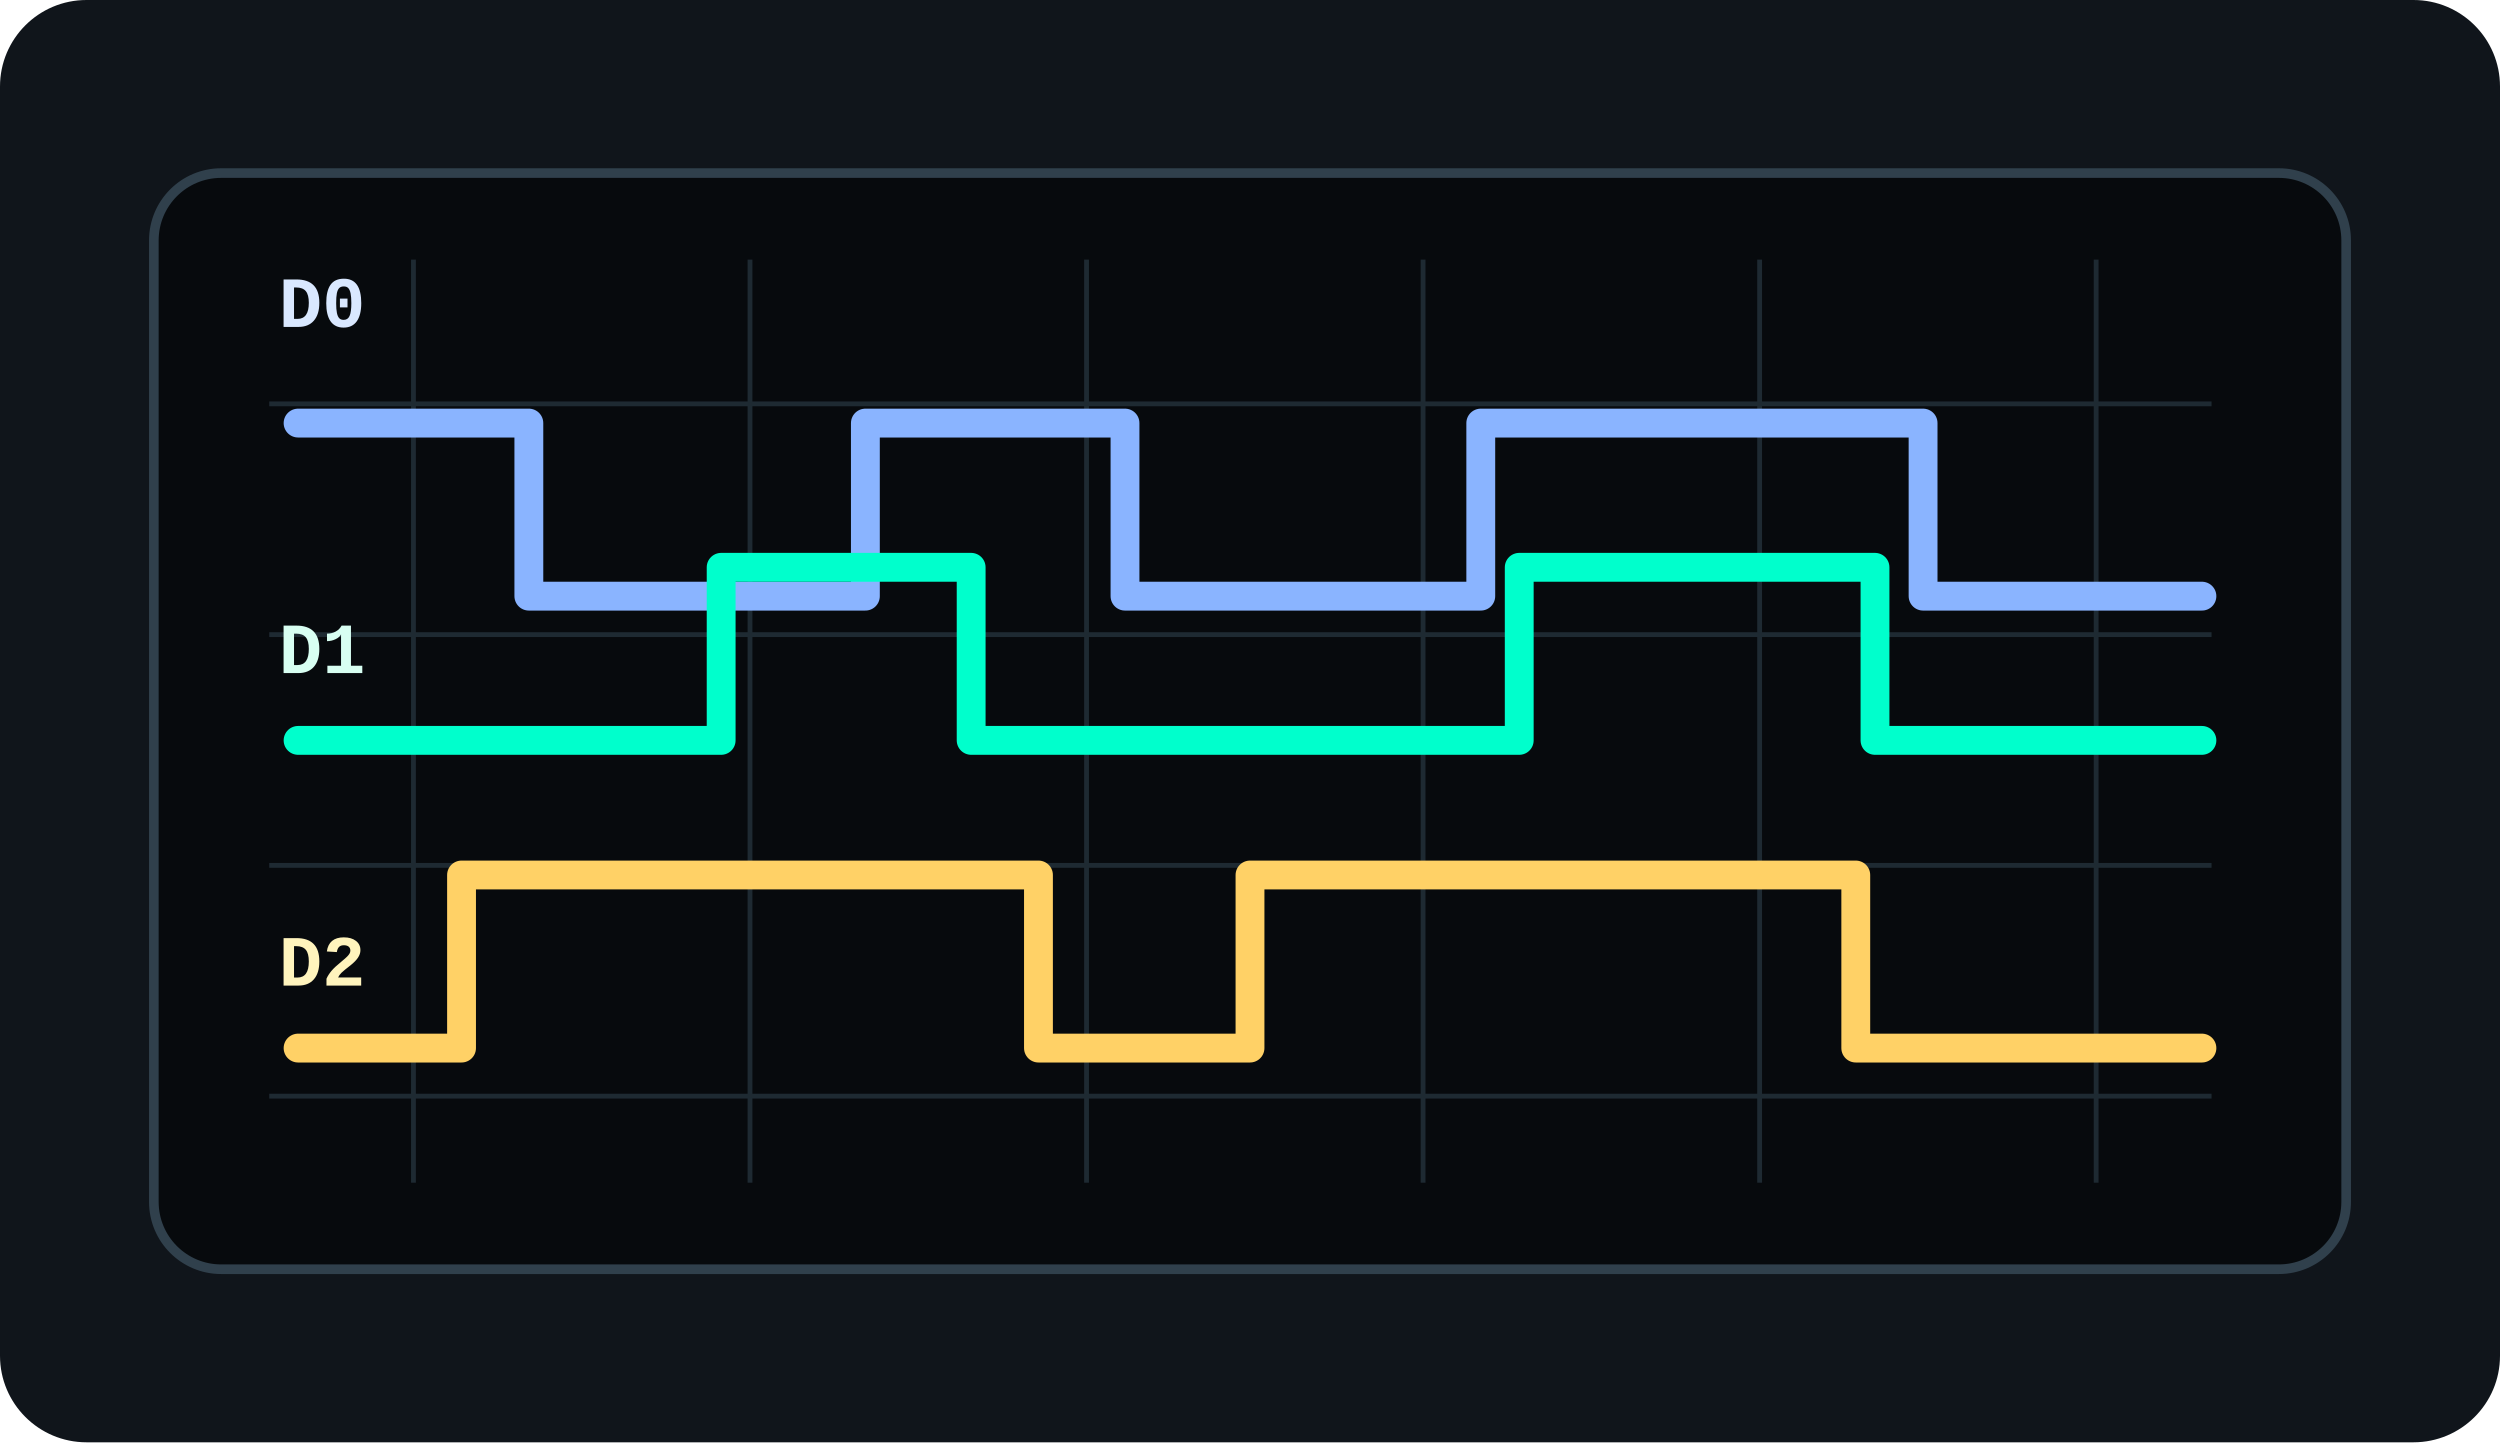
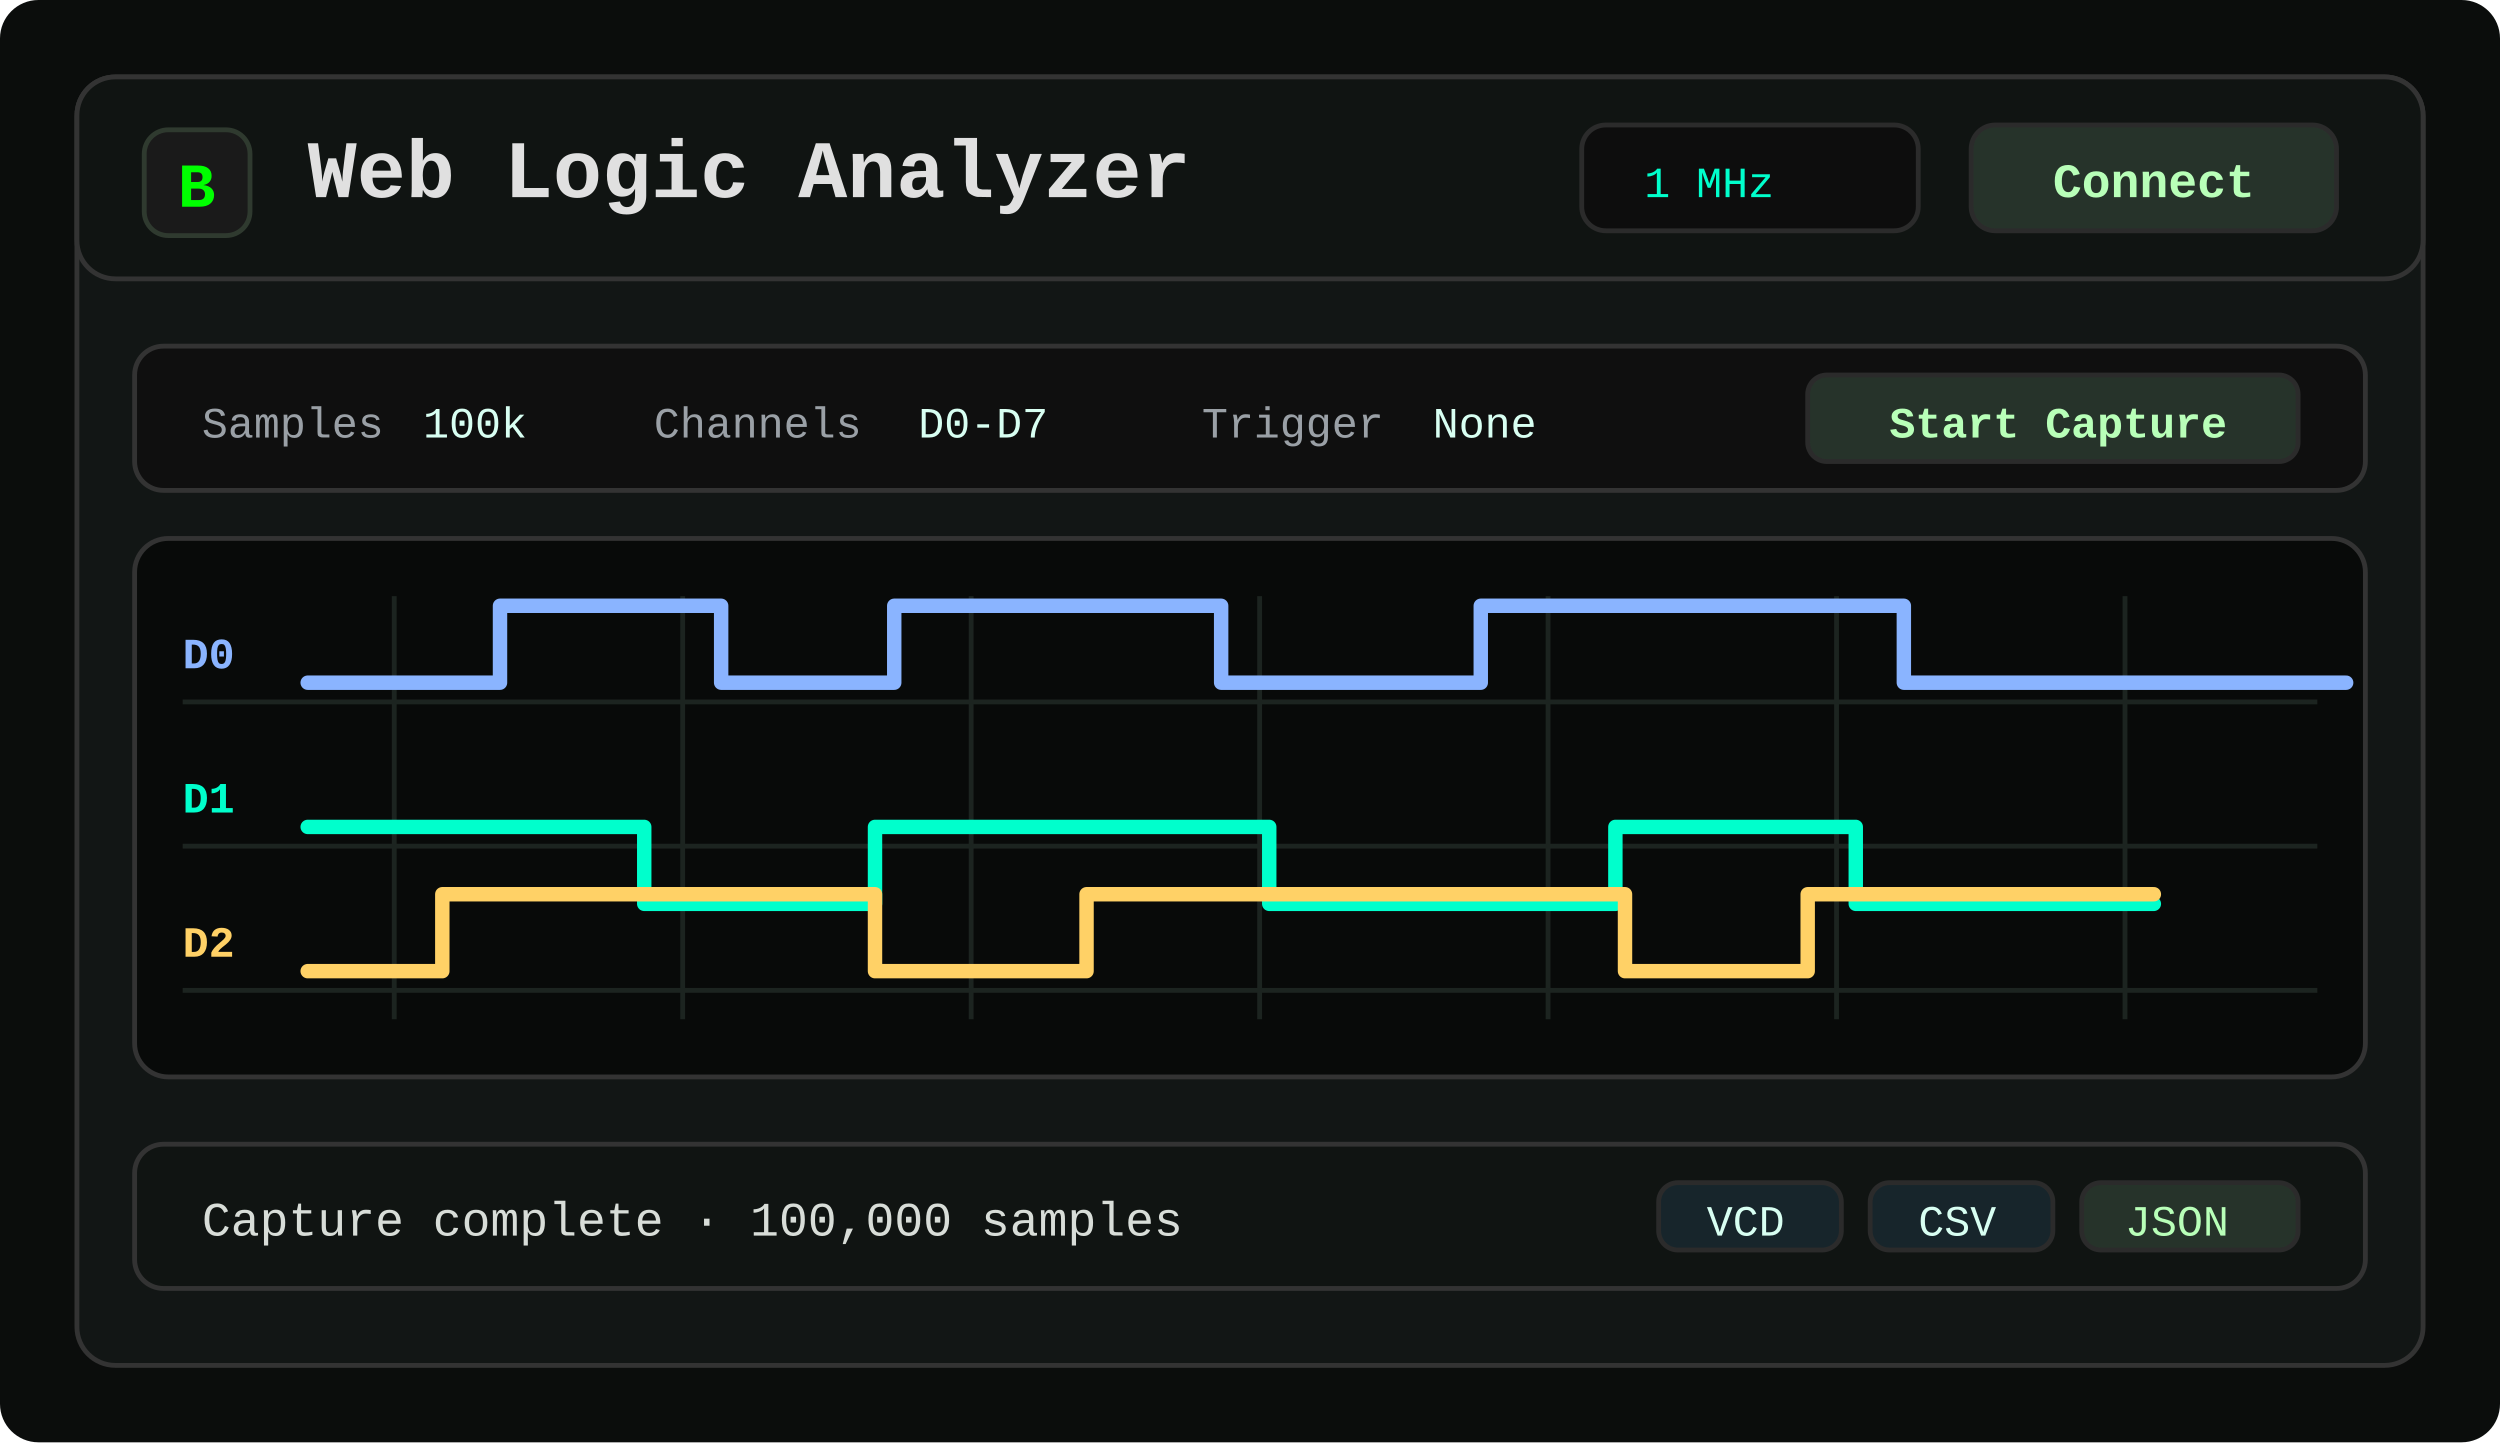
<svg xmlns="http://www.w3.org/2000/svg" width="520" height="300" viewBox="0 0 520 300" role="img" aria-labelledby="title desc">
-   <rect width="520" height="300" rx="18" fill="#10151b" />
-   <rect x="32" y="36" width="456" height="228" rx="14" fill="#070a0d" stroke="#30404c" stroke-width="2" />
-   <g stroke="#1e2a32" stroke-width="1">
-     <path d="M86 54v192M156 54v192M226 54v192M296 54v192M366 54v192M436 54v192" />
-     <path d="M56 84h404M56 132h404M56 180h404M56 228h404" />
+   <rect width="520" height="300" rx="8" fill="#0b0d0c" />
+   <rect x="16" y="16" width="488" height="268" rx="8" fill="#121615" stroke="#333" />
+   <rect x="16" y="16" width="488" height="42" rx="8" fill="#101412" stroke="#333" />
+   <rect x="30" y="27" width="22" height="22" rx="5" fill="#1a1a1a" stroke="#2f3a2f" />
+   <text x="37" y="43" fill="#00ff00" font-family="Menlo, Courier New, monospace" font-size="13" font-weight="900">B</text>
+   <text x="64" y="41" fill="#e0e0e0" font-family="Menlo, Courier New, monospace" font-size="17" font-weight="700">Web Logic Analyzer</text>
+   <rect x="329" y="26" width="70" height="22" rx="5" fill="#0d0d0d" stroke="#2b2b2b" />
+   <text x="342" y="41" fill="#00ffcc" font-family="Menlo, Courier New, monospace" font-size="9">1 MHz</text>
+   <rect x="410" y="26" width="76" height="22" rx="5" fill="#26332a" stroke="#2b2b2b" />
+   <text x="427" y="41" fill="#b8ffb8" font-family="Menlo, Courier New, monospace" font-size="10" font-weight="700">Connect</text>
+   <rect x="28" y="72" width="464" height="30" rx="6" fill="#0f0f0f" stroke="#333" />
+   <g font-family="Menlo, Courier New, monospace" font-size="9">
+     <text x="42" y="91" fill="#9aa0a6">Samples</text>
+     <text x="88" y="91" fill="#d8fff2">100k</text>
+     <text x="136" y="91" fill="#9aa0a6">Channels</text>
+     <text x="191" y="91" fill="#d8fff2">D0-D7</text>
+     <text x="250" y="91" fill="#9aa0a6">Trigger</text>
+     <text x="298" y="91" fill="#d8fff2">None</text>
  </g>
-   <g fill="none" stroke-linecap="round" stroke-linejoin="round" stroke-width="6">
-     <path d="M62 88h48v36h70V88h54v36h74V88h92v36h58" stroke="#8ab4ff" />
-     <path d="M62 154h88v-36h52v36h114v-36h74v36h68" stroke="#00ffcc" />
-     <path d="M62 218h34v-36h120v36h44v-36h126v36h72" stroke="#ffd166" />
+   <rect x="376" y="78" width="102" height="18" rx="4" fill="#26332a" stroke="#2b2b2b" />
+   <text x="393" y="91" fill="#b8ffb8" font-family="Menlo, Courier New, monospace" font-size="9" font-weight="700">Start Capture</text>
+   <rect x="28" y="112" width="464" height="112" rx="7" fill="#080a09" stroke="#333" />
+   <g stroke="#1c2420" stroke-width="1">
+     <path d="M82 124v88M142 124v88M202 124v88M262 124v88M322 124v88M382 124v88M442 124v88" />
+     <path d="M38 146h444M38 176h444M38 206h444" />
  </g>
-   <text x="58" y="68" fill="#d9e8ff" font-family="Menlo, Courier New, monospace" font-size="15" font-weight="700">D0</text>
-   <text x="58" y="140" fill="#d8fff2" font-family="Menlo, Courier New, monospace" font-size="15" font-weight="700">D1</text>
-   <text x="58" y="205" fill="#fff4bd" font-family="Menlo, Courier New, monospace" font-size="15" font-weight="700">D2</text>
+   <g font-family="Menlo, Courier New, monospace" font-size="9" font-weight="700">
+     <text x="38" y="139" fill="#8ab4ff">D0</text>
+     <text x="38" y="169" fill="#00ffcc">D1</text>
+     <text x="38" y="199" fill="#ffd166">D2</text>
+   </g>
+   <g fill="none" stroke-linecap="round" stroke-linejoin="round" stroke-width="3">
+     <path d="M64 142h40v-16h46v16h36v-16h68v16h54v-16h88v16h92" stroke="#8ab4ff" />
+     <path d="M64 172h70v16h48v-16h82v16h72v-16h50v16h62" stroke="#00ffcc" />
+     <path d="M64 202h28v-16h90v16h44v-16h112v16h38v-16h72" stroke="#ffd166" />
+   </g>
+   <rect x="28" y="238" width="464" height="30" rx="6" fill="#101412" stroke="#333" />
+   <text x="42" y="257" fill="#d8ddd8" font-family="Menlo, Courier New, monospace" font-size="10">Capture complete · 100,000 samples</text>
+   <rect x="345" y="246" width="38" height="14" rx="4" fill="#17252b" stroke="#2b2b2b" />
+   <text x="355" y="257" fill="#d8fff2" font-family="Menlo, Courier New, monospace" font-size="9">VCD</text>
+   <rect x="389" y="246" width="38" height="14" rx="4" fill="#17252b" stroke="#2b2b2b" />
+   <text x="399" y="257" fill="#d8fff2" font-family="Menlo, Courier New, monospace" font-size="9">CSV</text>
+   <rect x="433" y="246" width="45" height="14" rx="4" fill="#26332a" stroke="#2b2b2b" />
+   <text x="442" y="257" fill="#b8ffb8" font-family="Menlo, Courier New, monospace" font-size="9">JSON</text>
</svg>
